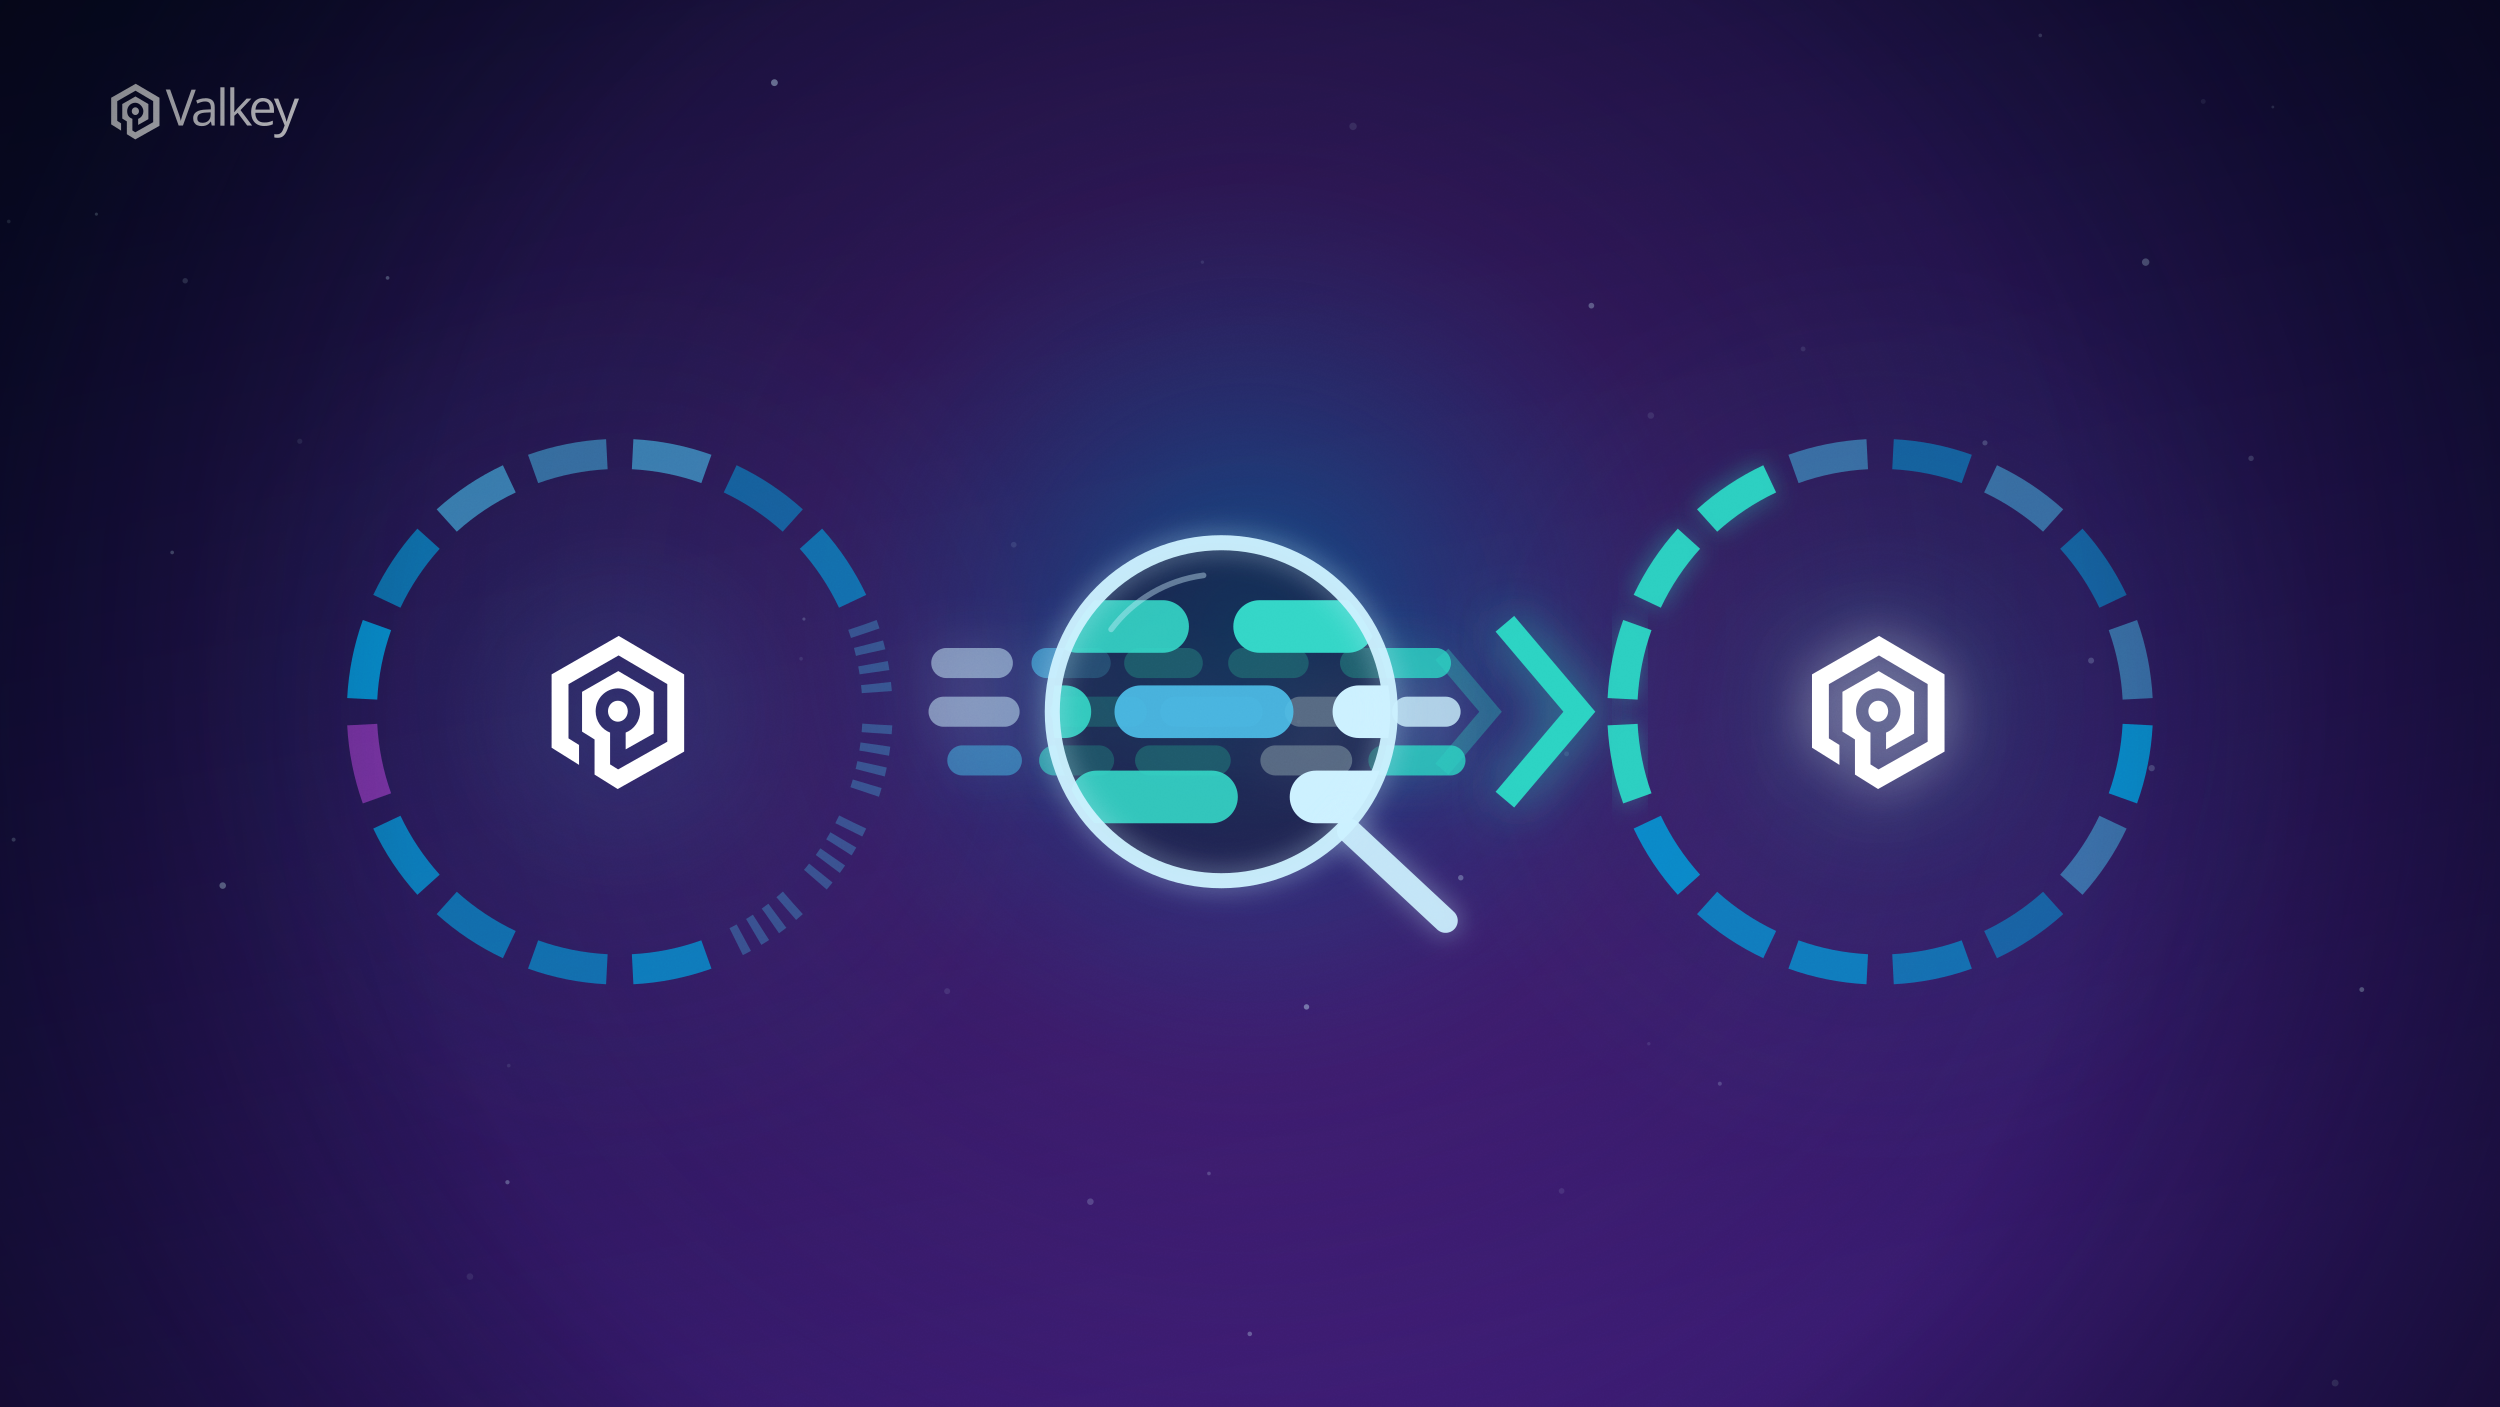
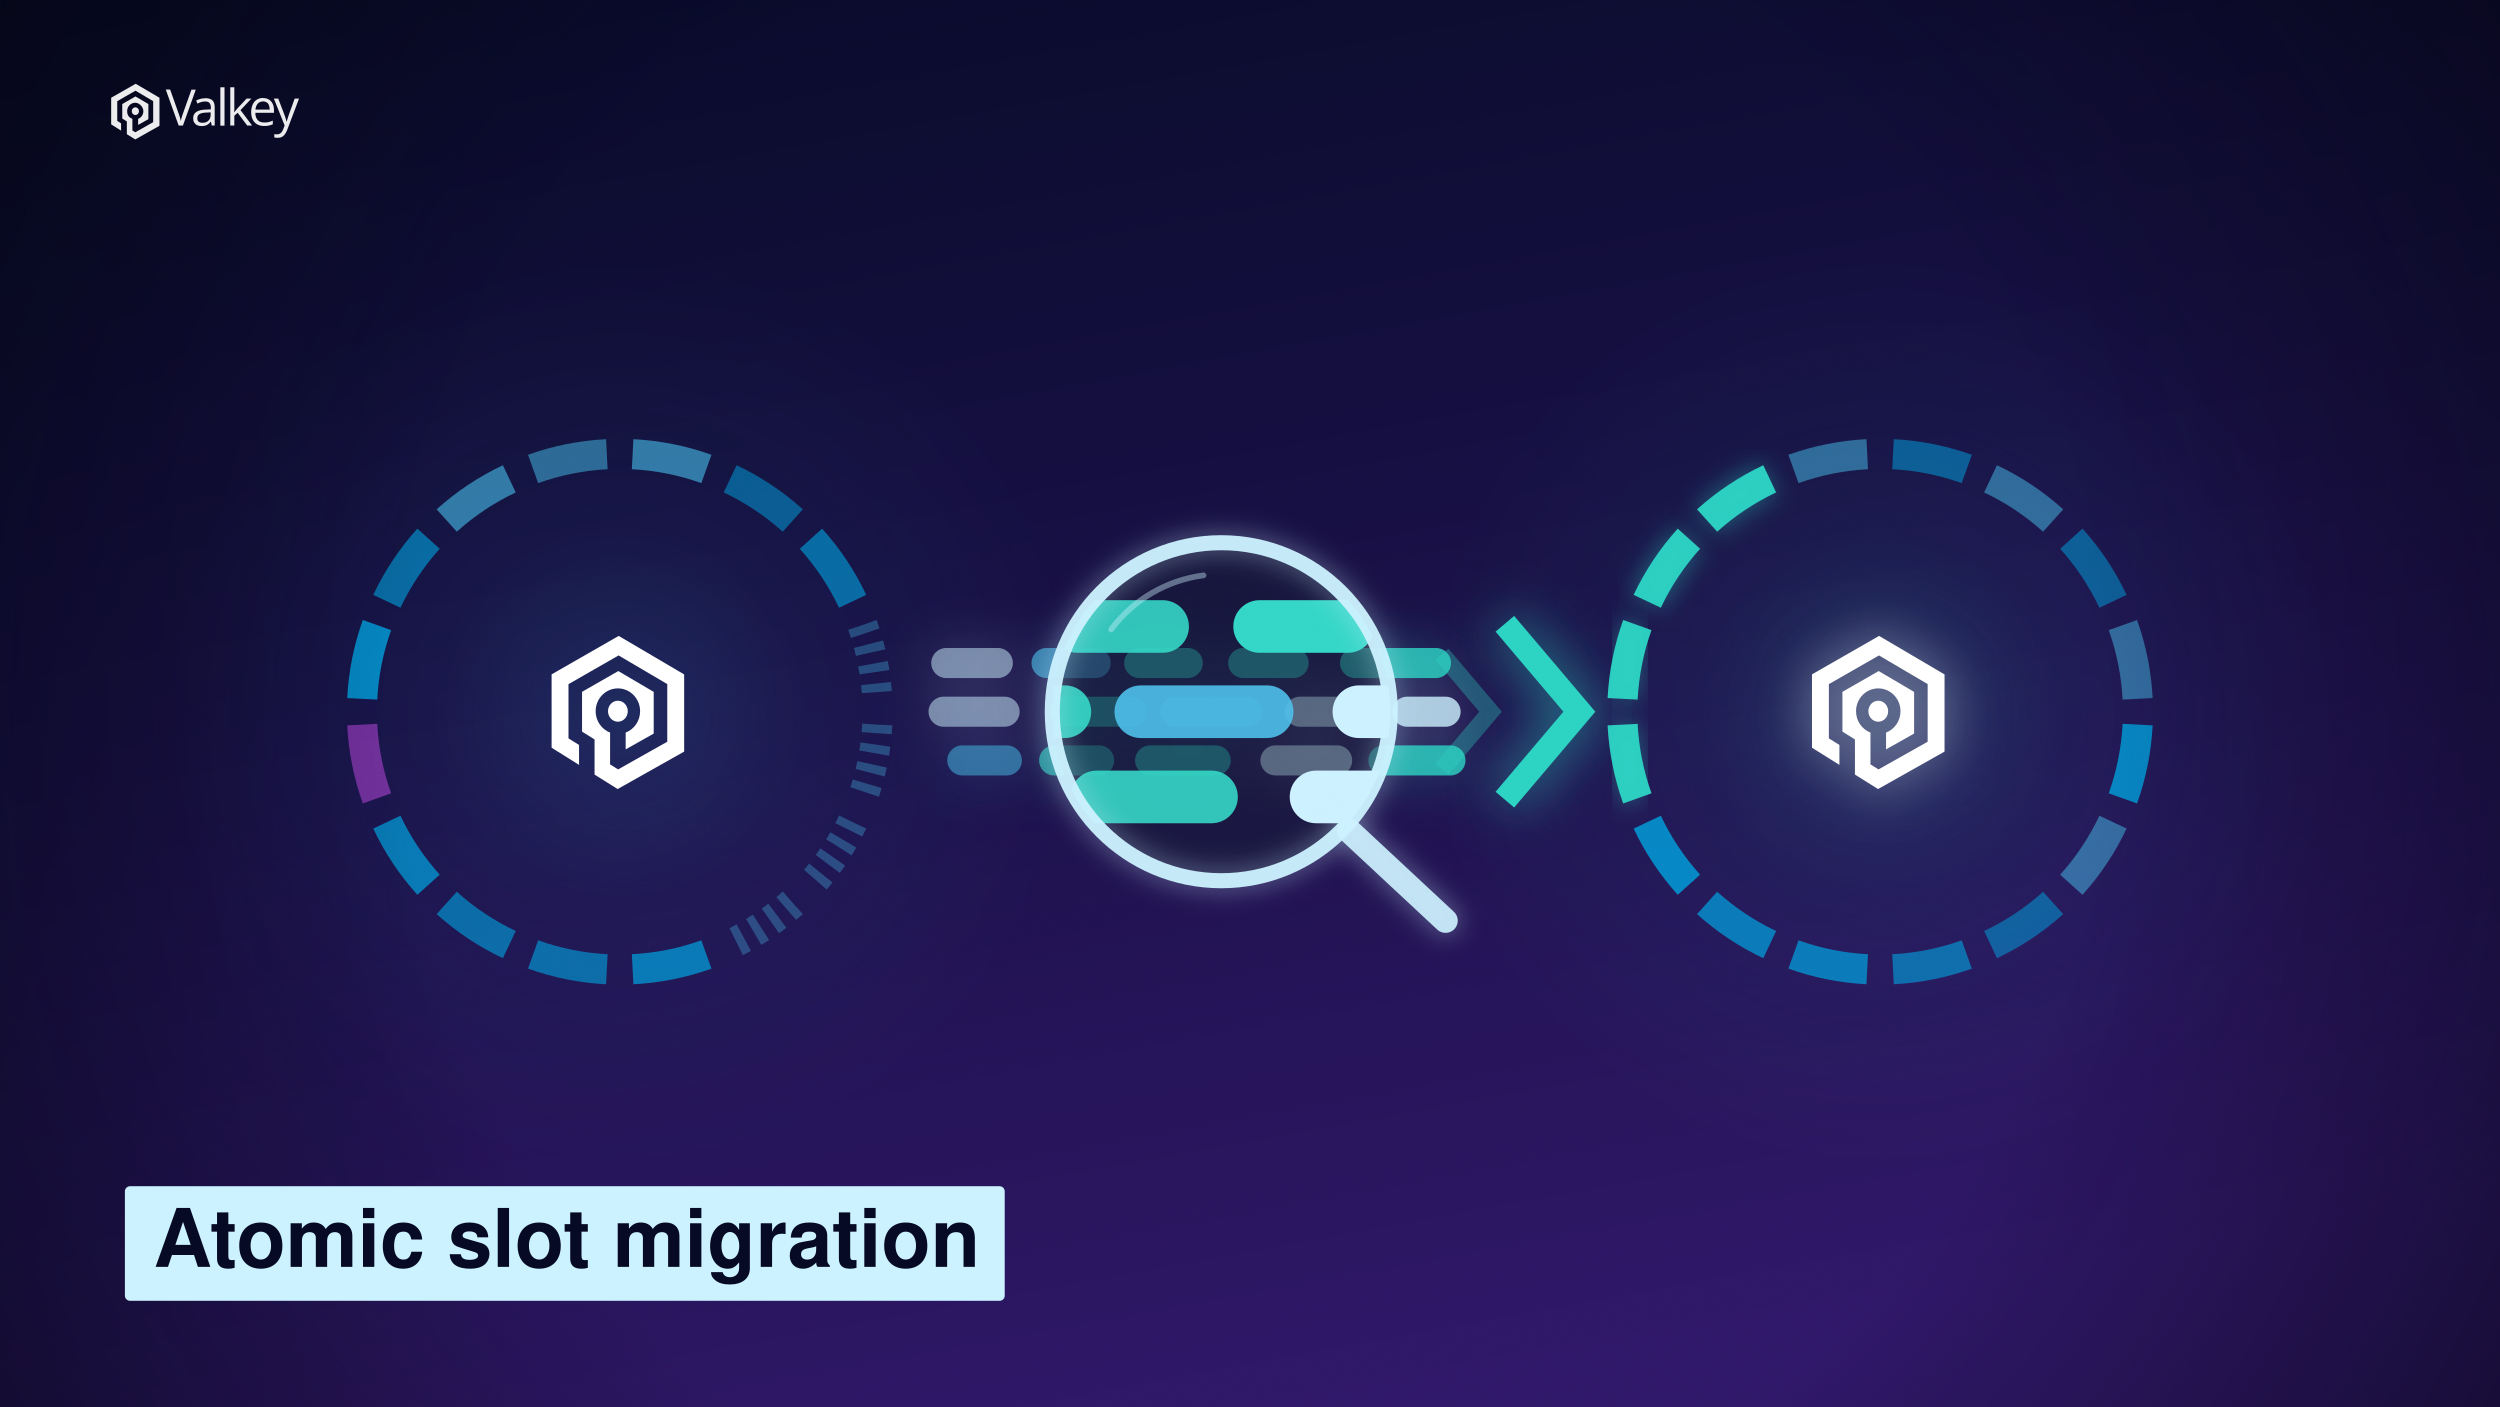
<svg xmlns="http://www.w3.org/2000/svg" width="1920" height="1080" viewBox="87.3 31.1 1745.5 981.8">
  <defs>
    <linearGradient id="sky" x1="0" y1="0" x2="0.32" y2="1">
      <stop offset="0" stop-color="#060A24" />
      <stop offset="0.48" stop-color="#171043" />
      <stop offset="1" stop-color="#301868" />
    </linearGradient>
-     <radialGradient id="focus" gradientUnits="userSpaceOnUse" cx="960" cy="470" r="900">
-       <stop offset="0" stop-color="#00A3E0" stop-opacity="0.42" />
-       <stop offset="0.35" stop-color="#963CBD" stop-opacity="0.20" />
-       <stop offset="1" stop-color="#963CBD" stop-opacity="0" />
-     </radialGradient>
    <radialGradient id="vignette" gradientUnits="userSpaceOnUse" cx="960" cy="540" r="1180">
      <stop offset="0.5" stop-color="#03040F" stop-opacity="0" />
      <stop offset="1" stop-color="#03040F" stop-opacity="0.8" />
    </radialGradient>
    <radialGradient id="scrim">
      <stop offset="0" stop-color="#060A24" stop-opacity="0.72" />
      <stop offset="0.6" stop-color="#060A24" stop-opacity="0.45" />
      <stop offset="1" stop-color="#060A24" stop-opacity="0" />
    </radialGradient>
    <filter id="grain" x="0" y="0" width="100%" height="100%">
      <feTurbulence type="fractalNoise" baseFrequency="0.85" numOctaves="4" stitchTiles="stitch" />
      <feColorMatrix type="saturate" values="0" />
    </filter>
    <radialGradient id="h-cyan">
      <stop offset="0" stop-color="#46BDE9" stop-opacity="0.75" />
      <stop offset="0.4" stop-color="#46BDE9" stop-opacity="0.22" />
      <stop offset="1" stop-color="#46BDE9" stop-opacity="0" />
    </radialGradient>
    <radialGradient id="h-ice">
      <stop offset="0" stop-color="#CCF1FF" stop-opacity="0.75" />
      <stop offset="0.4" stop-color="#CCF1FF" stop-opacity="0.22" />
      <stop offset="1" stop-color="#CCF1FF" stop-opacity="0" />
    </radialGradient>
    <radialGradient id="h-mint">
      <stop offset="0" stop-color="#2CD5C4" stop-opacity="0.75" />
      <stop offset="0.4" stop-color="#2CD5C4" stop-opacity="0.22" />
      <stop offset="1" stop-color="#2CD5C4" stop-opacity="0" />
    </radialGradient>
    <radialGradient id="h-coral">
      <stop offset="0" stop-color="#F65275" stop-opacity="0.75" />
      <stop offset="0.4" stop-color="#F65275" stop-opacity="0.22" />
      <stop offset="1" stop-color="#F65275" stop-opacity="0" />
    </radialGradient>
    <radialGradient id="h-violet">
      <stop offset="0" stop-color="#963CBD" stop-opacity="0.75" />
      <stop offset="0.4" stop-color="#963CBD" stop-opacity="0.22" />
      <stop offset="1" stop-color="#963CBD" stop-opacity="0" />
    </radialGradient>
    <radialGradient id="h-gold">
      <stop offset="0" stop-color="#FFB81C" stop-opacity="0.75" />
      <stop offset="0.4" stop-color="#FFB81C" stop-opacity="0.22" />
      <stop offset="1" stop-color="#FFB81C" stop-opacity="0" />
    </radialGradient>
    <filter id="blur3" x="-70%" y="-70%" width="240%" height="240%">
      <feGaussianBlur stdDeviation="3" />
    </filter>
    <filter id="blur8" x="-70%" y="-70%" width="240%" height="240%">
      <feGaussianBlur stdDeviation="8" />
    </filter>
    <filter id="blur18" x="-70%" y="-70%" width="240%" height="240%">
      <feGaussianBlur stdDeviation="18" />
    </filter>
    <filter id="blur40" x="-70%" y="-70%" width="240%" height="240%">
      <feGaussianBlur stdDeviation="40" />
    </filter>
  </defs>
  <rect width="1920" height="1080" fill="url(#sky)" />
-   <rect width="1920" height="1080" fill="url(#focus)" />
-   <g>
-     <circle cx="926.8" cy="214.1" r="1.2" fill="#CCF1FF" opacity="0.1" />
-     <circle cx="959.9" cy="962.4" r="1.6" fill="#CCF1FF" opacity="0.3" />
-     <circle cx="1239.9" cy="321.2" r="2.3" fill="#CCF1FF" opacity="0.1" />
-     <circle cx="242.8" cy="649.4" r="2.3" fill="#CCF1FF" opacity="0.4" />
-     <circle cx="646.6" cy="491" r="1.3" fill="#CCF1FF" opacity="0.1" />
-     <circle cx="296.6" cy="339.2" r="1.8" fill="#CCF1FF" opacity="0.1" />
-     <circle cx="748.6" cy="723.1" r="2.1" fill="#CCF1FF" opacity="0.1" />
-     <circle cx="42.2" cy="819.9" r="1.9" fill="#CCF1FF" opacity="0.3" />
-     <circle cx="1244.6" cy="1059.3" r="1.7" fill="#CCF1FF" opacity="0.2" />
-     <circle cx="1013.8" cy="1024.7" r="1.4" fill="#CCF1FF" opacity="0.2" />
-     <circle cx="441.6" cy="856.5" r="1.5" fill="#CCF1FF" opacity="0.3" />
-     <circle cx="216.6" cy="227.1" r="1.9" fill="#CCF1FF" opacity="0.2" />
-     <circle cx="1198.4" cy="244.5" r="2" fill="#CCF1FF" opacity="0.3" />
-     <circle cx="1674.2" cy="105.8" r="1" fill="#CCF1FF" opacity="0.2" />
-     <circle cx="1835.7" cy="348.8" r="2.4" fill="#CCF1FF" opacity="0.2" />
-     <circle cx="628" cy="88.8" r="2.4" fill="#CCF1FF" opacity="0.4" />
-     <circle cx="1585.4" cy="214.1" r="2.6" fill="#CCF1FF" opacity="0.3" />
-     <circle cx="1238.5" cy="759.8" r="1.2" fill="#CCF1FF" opacity="0.1" />
-     <circle cx="1288.1" cy="787.7" r="1.4" fill="#CCF1FF" opacity="0.2" />
-     <circle cx="22.5" cy="920.5" r="2.3" fill="#CCF1FF" opacity="0.3" />
-     <circle cx="1836" cy="741.9" r="1.1" fill="#CCF1FF" opacity="0.2" />
-     <circle cx="1177.6" cy="862.6" r="2" fill="#CCF1FF" opacity="0.1" />
-     <circle cx="1473.2" cy="340.3" r="1.8" fill="#CCF1FF" opacity="0.2" />
-     <circle cx="256.9" cy="5.3" r="1.3" fill="#CCF1FF" opacity="0.2" />
-     <circle cx="1181.1" cy="557.4" r="1.7" fill="#CCF1FF" opacity="0.1" />
-     <circle cx="1890.5" cy="241.6" r="1.5" fill="#CCF1FF" opacity="0.2" />
-     <circle cx="96.8" cy="617.3" r="1.4" fill="#CCF1FF" opacity="0.3" />
-     <circle cx="1717.7" cy="996.7" r="2.4" fill="#CCF1FF" opacity="0.2" />
-     <circle cx="1346.2" cy="274.7" r="1.7" fill="#CCF1FF" opacity="0.1" />
-     <circle cx="993.9" cy="534.9" r="1.3" fill="#CCF1FF" opacity="0.3" />
-     <circle cx="1589.6" cy="567.4" r="2.2" fill="#CCF1FF" opacity="0.2" />
-     <circle cx="154.6" cy="180.6" r="1.1" fill="#CCF1FF" opacity="0.3" />
-     <circle cx="24.5" cy="453.3" r="2.2" fill="#CCF1FF" opacity="0.1" />
-     <circle cx="415.4" cy="922.4" r="2.3" fill="#CCF1FF" opacity="0.1" />
-     <circle cx="999.5" cy="734.1" r="1.9" fill="#CCF1FF" opacity="0.4" />
-     <circle cx="1492.4" cy="1020.1" r="2.1" fill="#CCF1FF" opacity="0.3" />
-     <circle cx="1625.6" cy="101.9" r="1.7" fill="#CCF1FF" opacity="0.1" />
-     <circle cx="10" cy="586" r="1.1" fill="#CCF1FF" opacity="0.2" />
-     <circle cx="916.5" cy="15.9" r="1.8" fill="#CCF1FF" opacity="0.1" />
-     <circle cx="1032" cy="119.3" r="2.6" fill="#CCF1FF" opacity="0.1" />
-     <circle cx="992.9" cy="1043.2" r="1.8" fill="#CCF1FF" opacity="0.1" />
-     <circle cx="1107.2" cy="643.9" r="1.9" fill="#CCF1FF" opacity="0.3" />
-     <circle cx="93.4" cy="185.7" r="1.3" fill="#CCF1FF" opacity="0.2" />
-     <circle cx="207.5" cy="416.8" r="1.3" fill="#CCF1FF" opacity="0.3" />
-     <circle cx="1511.8" cy="55.8" r="1.3" fill="#CCF1FF" opacity="0.2" />
-     <circle cx="442.5" cy="775.1" r="1.3" fill="#CCF1FF" opacity="0.1" />
-     <circle cx="1736.3" cy="722" r="1.7" fill="#CCF1FF" opacity="0.4" />
-     <circle cx="848.6" cy="870.1" r="2.3" fill="#CCF1FF" opacity="0.2" />
-     <circle cx="648.6" cy="463.3" r="1.1" fill="#CCF1FF" opacity="0.2" />
-     <circle cx="1698.7" cy="6.5" r="2.4" fill="#CCF1FF" opacity="0.2" />
-     <circle cx="931.4" cy="850.4" r="1.3" fill="#CCF1FF" opacity="0.2" />
-     <circle cx="1547.3" cy="492.3" r="2.1" fill="#CCF1FF" opacity="0.2" />
-     <circle cx="1659" cy="351.1" r="1.9" fill="#CCF1FF" opacity="0.2" />
-     <circle cx="795.1" cy="411.4" r="2" fill="#CCF1FF" opacity="0.1" />
-     <circle cx="357.9" cy="225.1" r="1.3" fill="#CCF1FF" opacity="0.3" />
-   </g>
  <circle cx="520" cy="528" r="320" fill="url(#h-cyan)" opacity="0.2" />
  <circle cx="1400" cy="528" r="320" fill="url(#h-mint)" opacity="0.22" />
  <clipPath id="lens">
    <circle cx="940" cy="528" r="118" />
  </clipPath>
  <g opacity="0.35" filter="url(#blur18)">
    <rect x="737.5" y="483.5" width="57" height="21" rx="10.5" fill="#CCF1FF" opacity="0.5" />
    <rect x="807.5" y="483.5" width="55.3" height="21" rx="10.5" fill="#46BDE9" opacity="0.6" />
    <rect x="872.2" y="483.5" width="54.9" height="21" rx="10.5" fill="#2CD5C4" opacity="0.7" />
    <rect x="944.8" y="483.5" width="56.2" height="21" rx="10.5" fill="#2CD5C4" opacity="0.7" />
    <rect x="1022.9" y="483.5" width="77.5" height="21" rx="10.5" fill="#2CD5C4" opacity="0.8" />
    <rect x="735.6" y="517.5" width="63.6" height="21" rx="10.5" fill="#CCF1FF" opacity="0.5" />
    <rect x="820.5" y="517.5" width="67.6" height="21" rx="10.5" fill="#2CD5C4" opacity="0.6" />
    <rect x="897.4" y="517.5" width="71.4" height="21" rx="10.5" fill="#46BDE9" opacity="0.7" />
    <rect x="984.4" y="517.5" width="51.3" height="21" rx="10.5" fill="#CCF1FF" opacity="0.8" />
    <rect x="1059.3" y="517.5" width="47.8" height="21" rx="10.5" fill="#CCF1FF" opacity="0.8" />
    <rect x="748.7" y="551.5" width="52.1" height="21" rx="10.5" fill="#46BDE9" opacity="0.5" />
    <rect x="812.8" y="551.5" width="52.4" height="21" rx="10.5" fill="#2CD5C4" opacity="0.6" />
    <rect x="879.8" y="551.5" width="66.8" height="21" rx="10.5" fill="#2CD5C4" opacity="0.7" />
    <rect x="967.3" y="551.5" width="64.1" height="21" rx="10.5" fill="#CCF1FF" opacity="0.8" />
    <rect x="1042.7" y="551.5" width="67.8" height="21" rx="10.5" fill="#2CD5C4" opacity="0.8" />
  </g>
  <g>
    <rect x="737.5" y="483.5" width="57" height="21" rx="10.5" fill="#CCF1FF" opacity="0.5" />
    <rect x="807.5" y="483.5" width="55.3" height="21" rx="10.5" fill="#46BDE9" opacity="0.6" />
    <rect x="872.2" y="483.5" width="54.9" height="21" rx="10.5" fill="#2CD5C4" opacity="0.7" />
    <rect x="944.8" y="483.5" width="56.2" height="21" rx="10.5" fill="#2CD5C4" opacity="0.7" />
    <rect x="1022.9" y="483.5" width="77.5" height="21" rx="10.5" fill="#2CD5C4" opacity="0.8" />
    <rect x="735.6" y="517.5" width="63.6" height="21" rx="10.5" fill="#CCF1FF" opacity="0.5" />
    <rect x="820.5" y="517.5" width="67.6" height="21" rx="10.5" fill="#2CD5C4" opacity="0.6" />
    <rect x="897.4" y="517.5" width="71.4" height="21" rx="10.5" fill="#46BDE9" opacity="0.7" />
    <rect x="984.4" y="517.5" width="51.3" height="21" rx="10.5" fill="#CCF1FF" opacity="0.8" />
    <rect x="1059.3" y="517.5" width="47.8" height="21" rx="10.5" fill="#CCF1FF" opacity="0.8" />
    <rect x="748.7" y="551.5" width="52.1" height="21" rx="10.5" fill="#46BDE9" opacity="0.5" />
    <rect x="812.8" y="551.5" width="52.4" height="21" rx="10.5" fill="#2CD5C4" opacity="0.6" />
    <rect x="879.8" y="551.5" width="66.8" height="21" rx="10.5" fill="#2CD5C4" opacity="0.7" />
    <rect x="967.3" y="551.5" width="64.1" height="21" rx="10.5" fill="#CCF1FF" opacity="0.8" />
    <rect x="1042.7" y="551.5" width="67.8" height="21" rx="10.5" fill="#2CD5C4" opacity="0.8" />
  </g>
  <path d="M 1094 487.9 L 1128 528 L 1094 568.1" fill="none" stroke="#2CD5C4" stroke-width="12" stroke-linejoin="miter" opacity="0.32" />
  <g filter="url(#blur18)" opacity="0.6">
    <path d="M 1138 466.6 L 1190 528 L 1138 589.4" fill="none" stroke="#2CD5C4" stroke-width="20" stroke-linejoin="miter" opacity="1" />
  </g>
  <path d="M 1138 466.6 L 1190 528 L 1138 589.4" fill="none" stroke="#2CD5C4" stroke-width="17" stroke-linejoin="miter" opacity="0.98" />
  <g clip-path="url(#lens)">
    <circle cx="940" cy="528" r="118" fill="#060A24" opacity="0.55" />
    <g transform="translate(940 528) scale(1.75) translate(-940 -528)">
      <rect x="737.5" y="483.5" width="57" height="21" rx="10.5" fill="#CCF1FF" opacity="0.8" />
      <rect x="807.5" y="483.5" width="55.3" height="21" rx="10.5" fill="#46BDE9" opacity="0.8" />
      <rect x="872.2" y="483.5" width="54.9" height="21" rx="10.5" fill="#2CD5C4" opacity="0.9" />
      <rect x="944.8" y="483.5" width="56.2" height="21" rx="10.5" fill="#2CD5C4" opacity="1" />
      <rect x="1022.9" y="483.5" width="77.5" height="21" rx="10.5" fill="#2CD5C4" opacity="1" />
      <rect x="735.6" y="517.5" width="63.6" height="21" rx="10.5" fill="#CCF1FF" opacity="0.8" />
      <rect x="820.5" y="517.5" width="67.6" height="21" rx="10.5" fill="#2CD5C4" opacity="0.9" />
      <rect x="897.4" y="517.5" width="71.4" height="21" rx="10.5" fill="#46BDE9" opacity="0.9" />
      <rect x="984.4" y="517.5" width="51.3" height="21" rx="10.5" fill="#CCF1FF" opacity="1" />
      <rect x="1059.3" y="517.5" width="47.8" height="21" rx="10.5" fill="#CCF1FF" opacity="1" />
      <rect x="748.7" y="551.5" width="52.1" height="21" rx="10.5" fill="#46BDE9" opacity="0.8" />
      <rect x="812.8" y="551.5" width="52.4" height="21" rx="10.5" fill="#2CD5C4" opacity="0.8" />
      <rect x="879.8" y="551.5" width="66.8" height="21" rx="10.5" fill="#2CD5C4" opacity="0.9" />
      <rect x="967.3" y="551.5" width="64.1" height="21" rx="10.5" fill="#CCF1FF" opacity="1" />
      <rect x="1042.7" y="551.5" width="67.8" height="21" rx="10.5" fill="#2CD5C4" opacity="1" />
    </g>
  </g>
  <circle cx="940" cy="528" r="118" fill="#CCF1FF" opacity="0.05" />
  <line x1="1029.3" y1="611.2" x2="1096.6" y2="673.9" stroke="#CCF1FF" stroke-width="22" stroke-linecap="round" opacity="0.3" filter="url(#blur8)" />
  <line x1="1029.3" y1="611.2" x2="1096.6" y2="673.9" stroke="#CCF1FF" stroke-width="17" stroke-linecap="round" opacity="0.92" />
  <circle cx="940" cy="528" r="118" fill="none" stroke="#CCF1FF" stroke-width="16" opacity="0.3" filter="url(#blur8)" />
  <circle cx="940" cy="528" r="118" fill="none" stroke="#CCF1FF" stroke-width="10.5" opacity="0.95" />
  <path d="M 863.1 470.5 A 96 96 0 0 1 927.6 432.8" fill="none" stroke="#CCF1FF" stroke-width="4" opacity="0.4" stroke-linecap="round" />
  <g>
    <path d="M 699.8 537 A 180 180 0 0 1 689.5 588.5" fill="none" stroke="#46BDE9" stroke-width="21" opacity="0.32" stroke-dasharray="6 8" />
    <path d="M 682.6 605.1 A 180 180 0 0 1 653.5 648.8" fill="none" stroke="#46BDE9" stroke-width="21" opacity="0.32" stroke-dasharray="6 8" />
    <path d="M 640.8 661.5 A 180 180 0 0 1 597.1 690.6" fill="none" stroke="#46BDE9" stroke-width="21" opacity="0.32" stroke-dasharray="6 8" />
    <path d="M 580.5 697.5 A 180 180 0 0 1 529 707.8" fill="none" stroke="#00A3E0" stroke-width="21" opacity="0.7" />
    <path d="M 511 707.8 A 180 180 0 0 1 459.5 697.5" fill="none" stroke="#00A3E0" stroke-width="21" opacity="0.6" />
    <path d="M 442.9 690.6 A 180 180 0 0 1 399.2 661.5" fill="none" stroke="#00A3E0" stroke-width="21" opacity="0.6" />
    <path d="M 386.5 648.8 A 180 180 0 0 1 357.4 605.1" fill="none" stroke="#00A3E0" stroke-width="21" opacity="0.7" />
    <path d="M 350.5 588.5 A 180 180 0 0 1 340.2 537" fill="none" stroke="#963CBD" stroke-width="21" opacity="0.7" />
    <path d="M 340.2 519 A 180 180 0 0 1 350.5 467.5" fill="none" stroke="#00A3E0" stroke-width="21" opacity="0.8" />
    <path d="M 357.4 450.9 A 180 180 0 0 1 386.5 407.2" fill="none" stroke="#00A3E0" stroke-width="21" opacity="0.6" />
    <path d="M 399.2 394.5 A 180 180 0 0 1 442.9 365.4" fill="none" stroke="#46BDE9" stroke-width="21" opacity="0.6" />
    <path d="M 459.5 358.5 A 180 180 0 0 1 511 348.2" fill="none" stroke="#46BDE9" stroke-width="21" opacity="0.5" />
    <path d="M 529 348.2 A 180 180 0 0 1 580.5 358.5" fill="none" stroke="#46BDE9" stroke-width="21" opacity="0.6" />
    <path d="M 597.1 365.4 A 180 180 0 0 1 640.8 394.5" fill="none" stroke="#00A3E0" stroke-width="21" opacity="0.5" />
    <path d="M 653.5 407.2 A 180 180 0 0 1 682.6 450.9" fill="none" stroke="#00A3E0" stroke-width="21" opacity="0.6" />
    <path d="M 689.5 467.5 A 180 180 0 0 1 699.8 519" fill="none" stroke="#46BDE9" stroke-width="21" opacity="0.32" stroke-dasharray="6 8" />
  </g>
  <g>
    <path d="M 1579.8 537 A 180 180 0 0 1 1569.5 588.5" fill="none" stroke="#00A3E0" stroke-width="21" opacity="0.8" />
    <path d="M 1562.6 605.1 A 180 180 0 0 1 1533.5 648.8" fill="none" stroke="#46BDE9" stroke-width="21" opacity="0.5" />
    <path d="M 1520.8 661.5 A 180 180 0 0 1 1477.1 690.6" fill="none" stroke="#00A3E0" stroke-width="21" opacity="0.5" />
    <path d="M 1460.5 697.5 A 180 180 0 0 1 1409 707.8" fill="none" stroke="#00A3E0" stroke-width="21" opacity="0.6" />
    <path d="M 1391 707.8 A 180 180 0 0 1 1339.5 697.5" fill="none" stroke="#00A3E0" stroke-width="21" opacity="0.7" />
    <path d="M 1322.9 690.6 A 180 180 0 0 1 1279.2 661.5" fill="none" stroke="#00A3E0" stroke-width="21" opacity="0.7" />
    <path d="M 1266.5 648.8 A 180 180 0 0 1 1237.4 605.1" fill="none" stroke="#00A3E0" stroke-width="21" opacity="0.8" />
    <path d="M 1230.5 588.5 A 180 180 0 0 1 1220.2 537" fill="none" stroke="#2CD5C4" stroke-width="25" opacity="0.35" filter="url(#blur8)" />
    <path d="M 1230.5 588.5 A 180 180 0 0 1 1220.2 537" fill="none" stroke="#2CD5C4" stroke-width="21" opacity="0.95" />
    <path d="M 1220.2 519 A 180 180 0 0 1 1230.5 467.5" fill="none" stroke="#2CD5C4" stroke-width="25" opacity="0.35" filter="url(#blur8)" />
    <path d="M 1220.2 519 A 180 180 0 0 1 1230.5 467.5" fill="none" stroke="#2CD5C4" stroke-width="21" opacity="0.95" />
    <path d="M 1237.4 450.9 A 180 180 0 0 1 1266.5 407.2" fill="none" stroke="#2CD5C4" stroke-width="25" opacity="0.35" filter="url(#blur8)" />
    <path d="M 1237.4 450.9 A 180 180 0 0 1 1266.5 407.2" fill="none" stroke="#2CD5C4" stroke-width="21" opacity="0.95" />
    <path d="M 1279.2 394.5 A 180 180 0 0 1 1322.9 365.4" fill="none" stroke="#2CD5C4" stroke-width="25" opacity="0.35" filter="url(#blur8)" />
    <path d="M 1279.2 394.5 A 180 180 0 0 1 1322.9 365.4" fill="none" stroke="#2CD5C4" stroke-width="21" opacity="0.95" />
    <path d="M 1339.5 358.5 A 180 180 0 0 1 1391 348.2" fill="none" stroke="#46BDE9" stroke-width="21" opacity="0.5" />
    <path d="M 1409 348.2 A 180 180 0 0 1 1460.5 358.5" fill="none" stroke="#00A3E0" stroke-width="21" opacity="0.5" />
    <path d="M 1477.1 365.4 A 180 180 0 0 1 1520.8 394.5" fill="none" stroke="#46BDE9" stroke-width="21" opacity="0.5" />
    <path d="M 1533.5 407.2 A 180 180 0 0 1 1562.6 450.9" fill="none" stroke="#00A3E0" stroke-width="21" opacity="0.5" />
    <path d="M 1569.5 467.5 A 180 180 0 0 1 1579.8 519" fill="none" stroke="#46BDE9" stroke-width="21" opacity="0.5" />
  </g>
  <g>
    <g transform="translate(470.9 472) scale(1.5342)">
      <path d="M 13.482 60.695 L 0.998 52.884 L 0.998 19.503 L 31.528 2.001 L 61.318 19.532 L 61.318 54.645 L 31.055 71.689 L 20.548 65.116 L 20.548 51.041 L 20.548 49.12 L 14.852 45.556 L 14.852 27.453 L 31.346 17.997 L 47.464 27.482 L 47.464 46.451 L 34.703 53.638 L 34.703 45.999 C 38.529 44.526 41.274 40.739 41.274 36.27 C 41.274 30.511 36.713 25.884 31.158 25.884 C 25.603 25.884 21.042 30.511 21.042 36.27 C 21.042 40.739 23.787 44.526 27.612 45.999 L 27.612 60.474 L 31.261 62.756 L 53.635 50.155 L 53.635 23.925 L 31.477 10.885 L 8.681 23.954 L 8.681 48.629 L 13.482 51.633 L 13.482 60.695 Z M 31.158 31.498 C 33.672 31.498 35.66 33.664 35.66 36.27 C 35.66 38.877 33.672 41.043 31.158 41.043 C 28.644 41.043 26.656 38.877 26.656 36.27 C 26.656 33.664 28.644 31.498 31.158 31.498 Z" fill="#FFFFFF" fill-rule="evenodd" />
    </g>
  </g>
  <g filter="url(#blur18)" opacity="0.5">
    <g transform="translate(1350.9 472) scale(1.5342)">
      <path d="M 13.482 60.695 L 0.998 52.884 L 0.998 19.503 L 31.528 2.001 L 61.318 19.532 L 61.318 54.645 L 31.055 71.689 L 20.548 65.116 L 20.548 51.041 L 20.548 49.12 L 14.852 45.556 L 14.852 27.453 L 31.346 17.997 L 47.464 27.482 L 47.464 46.451 L 34.703 53.638 L 34.703 45.999 C 38.529 44.526 41.274 40.739 41.274 36.27 C 41.274 30.511 36.713 25.884 31.158 25.884 C 25.603 25.884 21.042 30.511 21.042 36.27 C 21.042 40.739 23.787 44.526 27.612 45.999 L 27.612 60.474 L 31.261 62.756 L 53.635 50.155 L 53.635 23.925 L 31.477 10.885 L 8.681 23.954 L 8.681 48.629 L 13.482 51.633 L 13.482 60.695 Z M 31.158 31.498 C 33.672 31.498 35.66 33.664 35.66 36.27 C 35.66 38.877 33.672 41.043 31.158 41.043 C 28.644 41.043 26.656 38.877 26.656 36.27 C 26.656 33.664 28.644 31.498 31.158 31.498 Z" fill="#FFFFFF" fill-rule="evenodd" />
    </g>
  </g>
  <g>
    <g transform="translate(1350.9 472) scale(1.5342)">
      <path d="M 13.482 60.695 L 0.998 52.884 L 0.998 19.503 L 31.528 2.001 L 61.318 19.532 L 61.318 54.645 L 31.055 71.689 L 20.548 65.116 L 20.548 51.041 L 20.548 49.12 L 14.852 45.556 L 14.852 27.453 L 31.346 17.997 L 47.464 27.482 L 47.464 46.451 L 34.703 53.638 L 34.703 45.999 C 38.529 44.526 41.274 40.739 41.274 36.27 C 41.274 30.511 36.713 25.884 31.158 25.884 C 25.603 25.884 21.042 30.511 21.042 36.27 C 21.042 40.739 23.787 44.526 27.612 45.999 L 27.612 60.474 L 31.261 62.756 L 53.635 50.155 L 53.635 23.925 L 31.477 10.885 L 8.681 23.954 L 8.681 48.629 L 13.482 51.633 L 13.482 60.695 Z M 31.158 31.498 C 33.672 31.498 35.66 33.664 35.66 36.27 C 35.66 38.877 33.672 41.043 31.158 41.043 C 28.644 41.043 26.656 38.877 26.656 36.27 C 26.656 33.664 28.644 31.498 31.158 31.498 Z" fill="#FFFFFF" fill-rule="evenodd" />
    </g>
  </g>
+   <rect width="1920" height="1080" fill="url(#vignette)" />
+   <rect width="1920" height="1080" filter="url(#grain)" opacity="0.055" style="mix-blend-mode:overlay" />
  <g opacity="0.92">
    <g transform="translate(160.6 85.1) scale(0.74445)">
      <path d="M15.2,50l-9.4-5.9v-25L28.8,6l22.3,13.1v26.3l-22.7,12.8-7.9-4.9v-12l-4.3-2.7v-13.6l12.4-7.1,12.1,7.1v14.2l-9.6,5.4v-5.7c2.9-1.1,4.9-3.9,4.9-7.3s-3.4-7.8-7.6-7.8-7.6,3.5-7.6,7.8,2.1,6.2,4.9,7.3v10.9l2.7,1.7,16.8-9.5v-19.7l-16.6-9.8-17.1,9.8v18.5l3.6,2.3v6.8ZM28.5,28.1c1.9,0,3.4,1.6,3.4,3.6s-1.5,3.6-3.4,3.6-3.4-1.6-3.4-3.6,1.5-3.6,3.4-3.6Z" fill="#FFFFFF" fill-rule="evenodd" />
      <path d="M85.2,11.4l-12.1,33.8h-4l-12.1-33.8h4.1l7.9,22.3c.3.9.6,1.8.9,2.6.3.8.5,1.6.7,2.4.2.8.4,1.5.5,2.2.2-.7.3-1.4.5-2.2.2-.8.4-1.6.7-2.4.3-.8.6-1.7.9-2.6l7.9-22.2h4.2Z" fill="#FFFFFF" />
      <path d="M94,19.5c3,0,5.3.7,6.7,2,1.5,1.4,2.2,3.5,2.2,6.5v17.2h-2.8l-.7-3.7h-.2c-.7.9-1.4,1.7-2.2,2.3-.8.6-1.7,1.1-2.7,1.4-1,.3-2.2.5-3.7.5s-2.9-.3-4.1-.8c-1.2-.5-2.1-1.4-2.8-2.5-.7-1.1-1-2.5-1-4.2,0-2.5,1-4.5,3-5.8,2-1.4,5.1-2.1,9.2-2.2l4.4-.2v-1.5c0-2.2-.5-3.7-1.4-4.6-.9-.9-2.3-1.3-4-1.3-1.3,0-2.6.2-3.8.6-1.2.4-2.3.8-3.4,1.4l-1.2-2.9c1.1-.6,2.5-1.1,3.9-1.5,1.5-.4,3-.6,4.7-.6h0ZM99.1,32.8l-3.9.2c-3.2.1-5.4.6-6.7,1.5s-1.9,2.2-1.9,3.9.4,2.5,1.3,3.2c.9.7,2,1,3.5,1,2.3,0,4.1-.6,5.5-1.9s2.2-3.1,2.2-5.6v-2.3Z" fill="#FFFFFF" />
      <path d="M112.1,45.3h-3.9V9.3h3.9v36Z" fill="#FFFFFF" />
      <path d="M121.3,9.3v18.7c0,.6,0,1.4,0,2.3,0,.9,0,1.7-.1,2.3h.2c.3-.4.8-1,1.4-1.8.6-.8,1.2-1.4,1.6-1.9l8.4-9h4.5l-10.2,10.8,10.9,14.5h-4.6l-9-12-3.1,2.8v9.2h-3.8V9.3h3.8Z" fill="#FFFFFF" />
      <path d="M148.2,19.4c2.2,0,4,.5,5.6,1.4,1.5,1,2.7,2.3,3.5,4,.8,1.7,1.2,3.7,1.2,6v2.4h-17.5c0,3,.8,5.2,2.2,6.8s3.5,2.3,6.1,2.3,3-.1,4.3-.4c1.2-.3,2.5-.7,3.8-1.3v3.4c-1.3.6-2.6,1-3.8,1.2-1.2.3-2.7.4-4.4.4-2.4,0-4.6-.5-6.4-1.5-1.8-1-3.2-2.5-4.2-4.4-1-1.9-1.5-4.3-1.5-7.1,0-2.7.5-5.1,1.4-7.1.9-2,2.2-3.5,3.9-4.6,1.7-1.1,3.7-1.6,5.9-1.6h0ZM148.2,22.6c-2.1,0-3.7.7-4.9,2-1.2,1.3-1.9,3.2-2.2,5.6h13.4c0-1.5-.3-2.8-.7-4-.4-1.2-1.1-2.1-2.1-2.7-.9-.6-2.1-1-3.6-1Z" fill="#FFFFFF" />
      <path d="M158.4,19.9h4.1l5.6,14.7c.3.9.6,1.7.9,2.5.3.8.5,1.5.7,2.3.2.7.4,1.4.5,2.1h.2c.2-.8.5-1.8.9-3,.4-1.3.8-2.6,1.3-3.9l5.3-14.7h4.1l-11,29.1c-.6,1.6-1.3,2.9-2.1,4.1-.8,1.2-1.7,2-2.8,2.7-1.1.6-2.5.9-4,.9s-1.4,0-1.9-.1c-.6,0-1-.2-1.4-.3v-3.1c.3,0,.7.1,1.2.2.5,0,1,0,1.5,0,1,0,1.8-.2,2.5-.6.7-.4,1.3-.9,1.8-1.6.5-.7.9-1.5,1.3-2.5l1.4-3.6-10.2-25.4Z" fill="#FFFFFF" />
    </g>
  </g>
-   <rect width="1920" height="1080" fill="url(#vignette)" />
-   <rect width="1920" height="1080" filter="url(#grain)" opacity="0.055" style="mix-blend-mode:overlay" />
+   <g>
+     <rect x="174.5" y="859.3" width="614.3" height="80" rx="3.6" fill="#CCF1FF" />
+     <text x="194.5" y="915.6" fill="#060A24" font-family="Helvetica Neue, Helvetica, Arial, sans-serif" font-size="56.4" font-weight="600">Atomic slot migration</text>
+   </g>
</svg>
